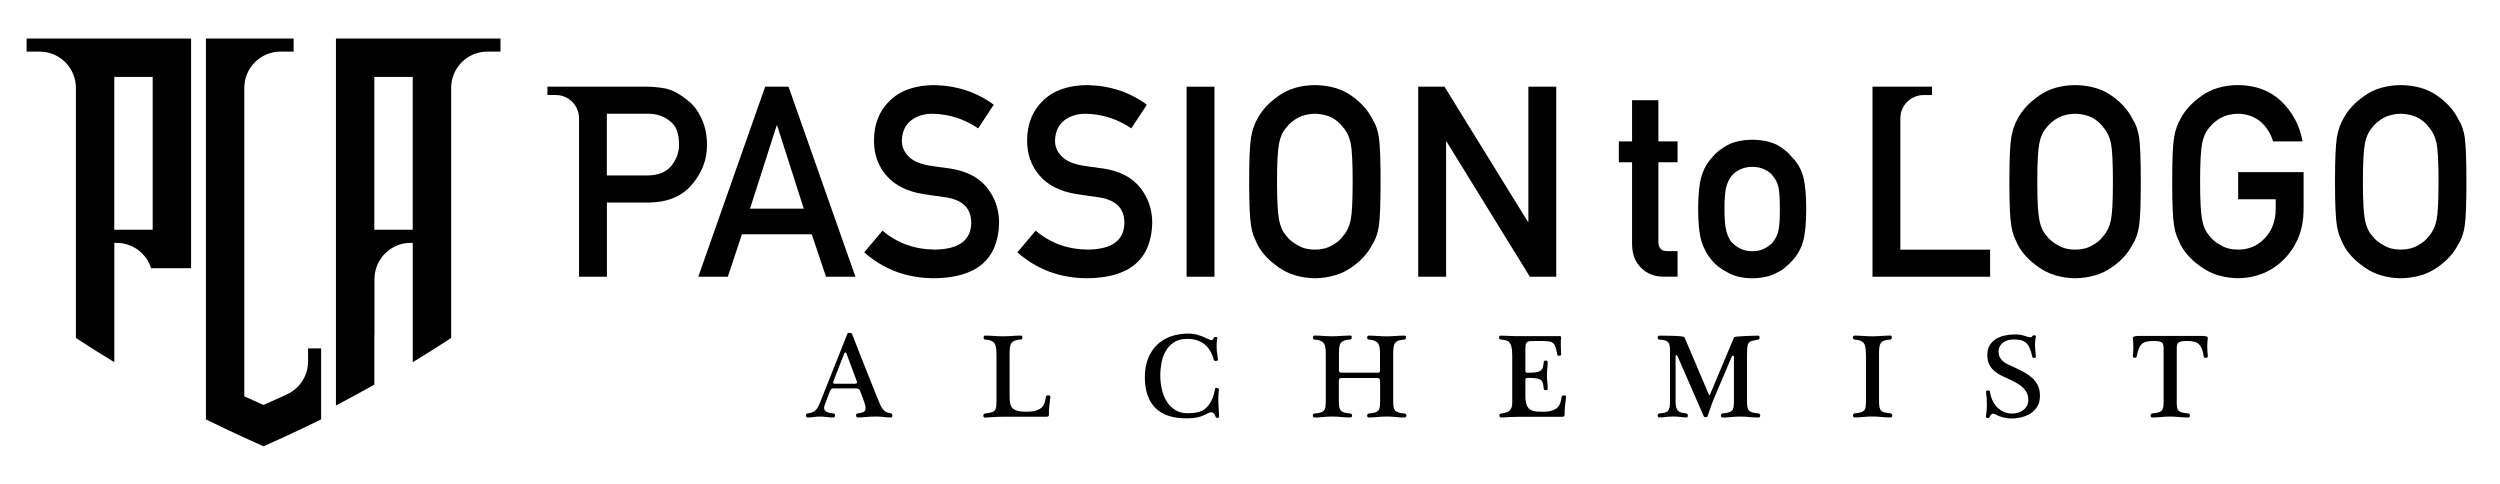
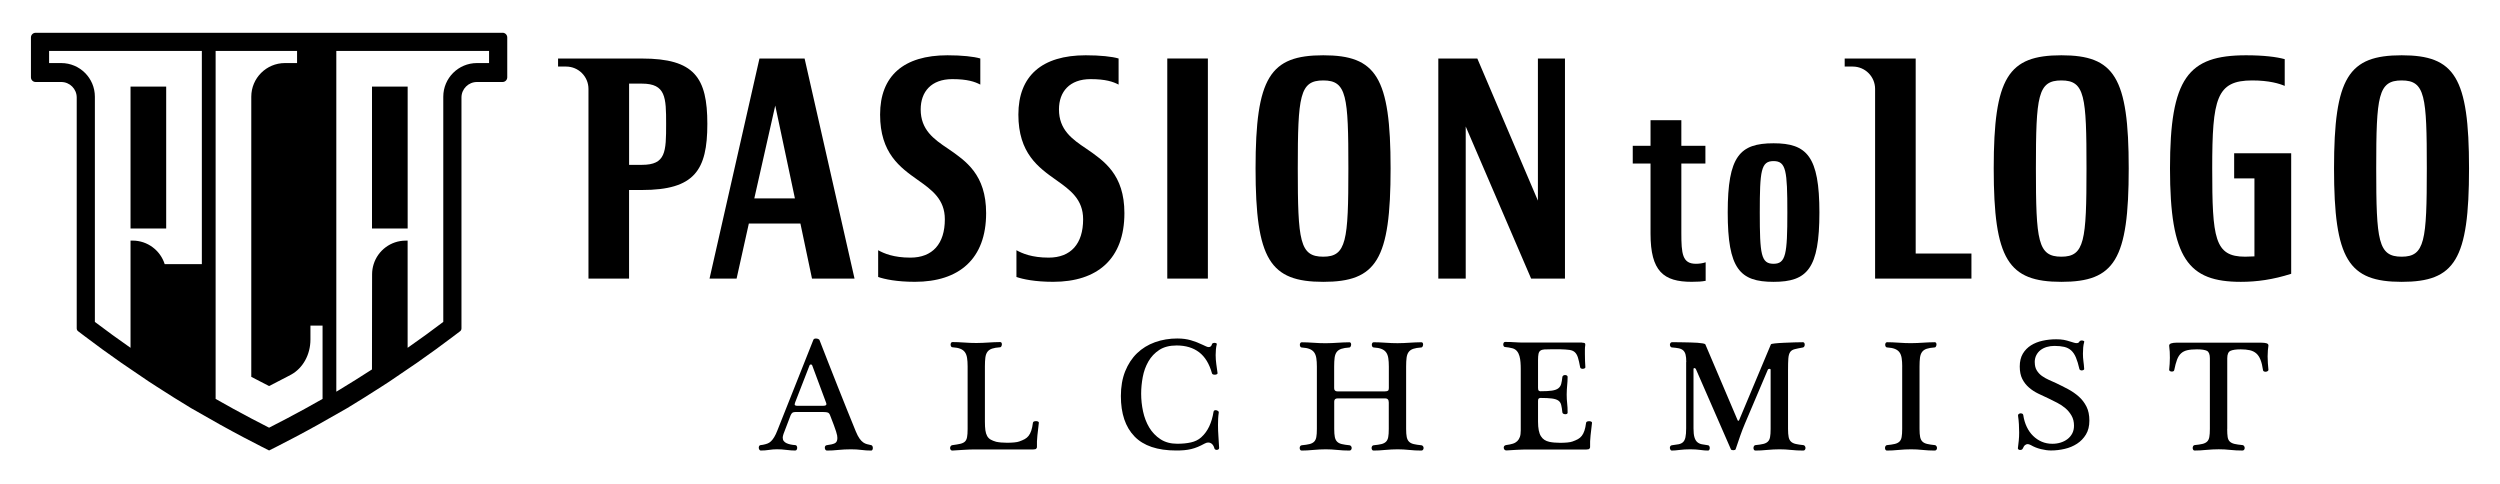
- <svg xmlns="http://www.w3.org/2000/svg" id="_レイヤー_1" data-name="レイヤー_1" version="1.1" viewBox="0 0 800 154.65">
+ <svg xmlns="http://www.w3.org/2000/svg" id="_レイヤー_1" version="1.1" viewBox="0 0 800 154.65">
  <g>
-     <path d="M8.51,16.52h4.18c6.41,0,11.6,5.19,11.6,11.6h0v80.03c3.92,2.58,8.03,5.17,12.29,7.75v-38.19h.71c5.19,0,9.58,3.41,11.06,8.11h12.8V12.34H8.51v4.18ZM36.57,24.62h12.29v48.9h-12.29V24.62Z" />
-     <path d="M107.5,12.34h0v117.4h0c.27-.14.54-.28.81-.42,3.92-2.06,7.75-4.14,11.48-6.24v-16.42l.04.49v-17.84h0c0-1.22.19-2.39.54-3.49,1.48-4.7,5.87-8.11,11.06-8.11h.65v38.19c4.26-2.58,8.37-5.17,12.29-7.75V28.11h0c0-6.41,5.19-11.6,11.6-11.6h4.18v-4.18h-52.64ZM132.07,73.52h-12.29V24.62h12.29v48.9Z" />
-     <path d="M98.57,115.67c0,4.62-2.7,8.6-6.6,10.46-.5.23-1.01.47-1.51.7-2.06.94-4.12,1.87-6.14,2.76-2.03-.89-4.08-1.82-6.14-2.76V28.11h0c0-6.41,5.19-11.6,11.6-11.6h4.18v-4.18h-28.06v121.87c4.15,2.06,8.25,4,12.29,5.85,2.06.94,4.12,1.87,6.14,2.76,2.03-.89,4.08-1.82,6.14-2.76,4.04-1.85,8.14-3.79,12.29-5.85v-22.71h-4.18v4.18Z" />
+     <rect x="41.77" y="27.71" width="11.41" height="45.41" />
+     <rect x="119.04" y="27.71" width="11.41" height="45.41" />
+     <path d="M160.82,10.49H11.4c-.83,0-1.5.66-1.5,1.49v12.76c0,.83.67,1.5,1.5,1.5h8.19c2.74,0,4.96,2.22,4.96,4.96v73.87c0,.37.16.71.43.91l2.19,1.66c3.64,2.76,7.54,5.6,11.59,8.42l8.82,6,2.75,1.78c3.56,2.3,7.19,4.58,10.81,6.76l9.26,5.26c2.49,1.38,5.02,2.76,7.59,4.11,2.23,1.18,4.07,2.13,5.79,3l2.33,1.18h0s2.33-1.17,2.33-1.17c1.72-.87,3.56-1.82,5.79-3,2.57-1.35,5.1-2.73,7.59-4.11l9.26-5.26c3.61-2.19,7.25-4.46,10.81-6.76l2.75-1.78,8.82-6c4.05-2.83,7.95-5.66,11.59-8.42l2.19-1.66c.27-.2.43-.54.43-.91V31.2c0-2.74,2.22-4.96,4.96-4.96h8.19c.83,0,1.5-.67,1.5-1.5v-12.76c0-.83-.67-1.5-1.5-1.5ZM41.77,111.3c-3.96-2.76-7.77-5.53-11.41-8.29V30.95h0c0-5.95-4.82-10.77-10.77-10.77h-3.88v-3.88h48.88v68.22h-11.89c-1.38-4.36-5.45-7.53-10.27-7.53h-.66v34.3ZM103.22,114.33v13.32c-3.85,2.2-7.66,4.28-11.41,6.26-1.92,1.01-3.82,2-5.7,2.95-1.88-.95-3.79-1.94-5.7-2.95-3.75-1.98-7.56-4.06-11.41-6.26V16.3h26.06v3.88h-3.88c-5.95,0-10.77,4.82-10.77,10.77h0v89.64c1.92,1.01,3.82,2,5.7,2.95,1.88-.95,3.79-1.94,5.7-2.95.46-.24.93-.5,1.4-.74,3.62-2,6.13-6.25,6.13-11.19v-4.47h3.88v10.15ZM156.5,20.18h-3.88c-5.95,0-10.77,4.82-10.77,10.77h0v72.06c-3.64,2.76-7.45,5.53-11.41,8.29v-34.3h-.6c-4.82,0-8.9,3.16-10.27,7.53-.32,1.02-.5,2.11-.5,3.24h0s-.01,4.56-.01,4.56h0l-.03,25.89c-3.47,2.25-7.03,4.47-10.66,6.67-.25.15-.5.3-.75.45h0s0-33.01,0-33.01V16.3h48.88v3.88Z" />
  </g>
  <g>
    <g>
-       <path d="M266.82,124.29c-.36,0-.62.06-.77.17-.15.12-.29.32-.42.6l-1.73,4.54c-.13.39-.19.68-.19.89,0,.33.08.61.25.83.17.22.39.39.67.52.28.13.6.23.96.31s.73.13,1.12.15c.18,0,.31.07.39.21s.12.29.12.44-.04.3-.12.44c-.08.14-.21.21-.39.21-.62,0-1.32-.05-2.12-.15-.8-.1-1.55-.15-2.27-.15-.67,0-1.31.05-1.92.15s-1.28.15-2,.15c-.13,0-.24-.06-.33-.19-.09-.13-.14-.27-.15-.42-.01-.15.01-.3.08-.44.06-.14.19-.22.37-.25l.58-.08c.39-.08.74-.17,1.06-.29.32-.12.62-.3.89-.56.27-.26.53-.6.79-1.02.26-.42.51-.97.77-1.64l8.7-21.9c.08-.2.28-.31.62-.31.36,0,.64.1.85.31.64,1.64,1.33,3.4,2.06,5.27.73,1.88,1.48,3.78,2.25,5.72s1.54,3.86,2.31,5.77c.77,1.91,1.5,3.71,2.19,5.41.31.75.61,1.32.91,1.73.29.41.59.72.88.93s.6.35.9.42c.31.08.64.15,1,.23.15.03.26.11.33.25.06.14.1.29.1.44s-.03.3-.1.42-.16.19-.29.19c-.82,0-1.61-.05-2.37-.15-.76-.1-1.61-.15-2.56-.15-1.08,0-2.09.05-3.04.15-.95.1-1.86.15-2.73.15-.18,0-.31-.07-.4-.21-.09-.14-.13-.3-.13-.48,0-.15.04-.29.11-.4.08-.12.21-.19.39-.21.87-.1,1.51-.26,1.92-.46.41-.2.62-.63.62-1.27,0-.18-.02-.39-.06-.62s-.12-.54-.25-.94c-.13-.4-.31-.91-.54-1.54-.23-.63-.54-1.43-.92-2.41-.13-.33-.3-.54-.52-.63-.22-.09-.57-.13-1.06-.13h-6.77ZM273.44,122.79c.36,0,.6-.06.73-.17.13-.12.13-.33,0-.63l-3.35-9.01c-.05-.13-.15-.19-.31-.19s-.26.06-.31.19l-3.5,9.01c-.13.33-.14.55-.04.65.1.1.29.15.58.15h6.2Z" />
-       <path d="M318.86,113.28c0-.79-.04-1.48-.13-2.04-.09-.56-.26-1.03-.52-1.39-.26-.36-.62-.63-1.1-.83-.48-.19-1.11-.32-1.9-.37-.15,0-.27-.07-.35-.21-.08-.14-.12-.29-.12-.44s.04-.3.12-.42c.08-.13.19-.19.35-.19.82,0,1.76.04,2.81.11s2.04.12,2.96.12c.54,0,1.05-.01,1.52-.04.48-.03.94-.05,1.39-.08.45-.03.9-.05,1.37-.08.46-.03.96-.04,1.5-.04.15,0,.26.06.33.19.06.13.09.27.08.42-.01.15-.06.3-.13.44-.08.14-.18.21-.31.21-.8.05-1.44.16-1.92.33s-.86.42-1.12.77c-.26.35-.42.8-.5,1.37s-.12,1.28-.12,2.15v13.4c0,.82.04,1.51.12,2.06s.22,1.01.42,1.39c.21.37.49.66.85.87.36.21.81.39,1.35.54.36.08.76.14,1.21.17s.92.06,1.41.06c.62,0,1.19-.03,1.73-.08.54-.05.95-.13,1.23-.23.51-.18.96-.37,1.33-.58.37-.2.69-.47.94-.81.26-.33.47-.75.64-1.25.17-.5.3-1.14.4-1.91.03-.15.12-.26.27-.31.15-.05.32-.08.5-.08s.34.04.48.12c.14.08.2.18.17.31-.13,1.08-.24,2.08-.35,3.02-.1.94-.14,1.89-.12,2.87,0,.08-.05.19-.15.33-.1.14-.35.21-.73.21h-13.97c-1,0-1.96.03-2.89.1-.92.06-1.83.12-2.73.17-.18,0-.31-.06-.4-.19-.09-.13-.13-.27-.13-.42s.04-.3.13-.44c.09-.14.22-.22.4-.25.8-.1,1.44-.21,1.92-.33.49-.12.86-.3,1.12-.54s.43-.6.52-1.08c.09-.48.13-1.13.13-1.98v-15.13Z" />
-       <path d="M380.1,106.74c1.15,0,2.22.14,3.19.42.98.28,1.94.65,2.89,1.12.28.13.54.25.79.37.24.11.46.17.64.17.41,0,.68-.24.81-.73.03-.1.11-.18.25-.23.14-.05.28-.07.42-.06.14.01.26.05.37.1.1.05.14.13.12.23-.1.41-.17.83-.21,1.27-.04.44-.06.88-.06,1.35,0,.72.05,1.44.15,2.15.1.72.21,1.46.31,2.23,0,.1-.06.19-.17.25-.12.06-.26.1-.42.12-.17.01-.33,0-.48-.06-.15-.05-.24-.14-.27-.27-.64-2.31-1.68-4.01-3.12-5.1-1.44-1.09-3.25-1.63-5.43-1.63-1.69,0-3.09.36-4.19,1.08-1.1.72-1.98,1.65-2.64,2.79s-1.11,2.4-1.37,3.77c-.26,1.37-.39,2.71-.39,4.02,0,1.44.15,2.88.46,4.31.31,1.44.81,2.73,1.5,3.89s1.6,2.1,2.71,2.83c1.12.73,2.47,1.1,4.06,1.1,1.23,0,2.34-.11,3.31-.33.98-.22,1.8-.62,2.46-1.21.82-.74,1.48-1.63,1.96-2.67.49-1.04.83-2.21,1.04-3.52.03-.18.11-.29.25-.35.14-.05.29-.06.44-.02.15.04.29.11.42.21.13.1.18.21.15.31-.08.51-.13,1.02-.15,1.52-.03.5-.04,1.01-.04,1.52,0,.87.03,1.77.1,2.68.06.91.12,1.87.17,2.87,0,.15-.05.27-.15.35-.1.08-.22.12-.37.14-.14.01-.28-.01-.4-.08-.13-.06-.21-.16-.23-.29-.05-.23-.14-.46-.27-.67s-.29-.4-.5-.54c-.21-.14-.45-.21-.73-.21-.26,0-.55.09-.89.27-.56.31-1.11.57-1.64.79-.53.22-1.06.39-1.6.52-.54.13-1.1.22-1.69.27-.59.05-1.23.08-1.92.08-4.54,0-7.91-1.14-10.1-3.41-2.19-2.27-3.29-5.52-3.29-9.76,0-2.26.35-4.25,1.04-5.99s1.65-3.19,2.87-4.37,2.67-2.07,4.35-2.67c1.68-.6,3.51-.91,5.48-.91Z" />
-       <path d="M440.73,119.29c.31,0,.53-.05.67-.15.14-.1.21-.31.21-.62v-5.23c0-.79-.04-1.48-.13-2.04-.09-.56-.26-1.03-.52-1.39-.26-.36-.62-.63-1.1-.83-.48-.19-1.11-.32-1.9-.37-.15,0-.27-.07-.35-.21-.08-.14-.12-.29-.12-.44s.04-.3.12-.42c.08-.13.19-.19.35-.19.82,0,1.76.04,2.81.11s2.04.12,2.96.12c.54,0,1.05-.01,1.52-.04.48-.03.94-.05,1.39-.08.45-.03.9-.05,1.37-.08.46-.03.96-.04,1.5-.04.15,0,.26.06.33.19.06.13.09.27.08.42-.01.15-.06.3-.13.44-.08.14-.18.21-.31.21-.8.05-1.44.16-1.92.33s-.86.42-1.12.77c-.26.35-.42.8-.5,1.37s-.12,1.28-.12,2.15v15.09c0,.85.05,1.51.15,1.98.1.48.29.85.56,1.12.27.27.65.46,1.14.58.49.12,1.12.21,1.89.29.15.03.28.1.37.23.09.13.13.27.13.42s-.04.3-.13.42c-.09.13-.22.19-.4.19-1.03,0-2.01-.05-2.94-.15s-1.87-.15-2.79-.15c-.98,0-1.98.05-3.02.15-1.04.1-1.98.15-2.83.15-.15,0-.27-.06-.35-.19-.08-.13-.12-.27-.12-.42s.04-.29.12-.42c.08-.13.19-.2.35-.23.8-.08,1.43-.17,1.9-.29.48-.11.85-.31,1.12-.58.27-.27.45-.64.54-1.12.09-.48.13-1.14.13-1.98v-6.39c0-.67-.28-1-.85-1h-11.51c-.56,0-.85.26-.85.77v6.62c0,.85.05,1.51.15,1.98.1.48.29.85.56,1.12.27.27.65.46,1.14.58.49.12,1.12.21,1.89.29.15.03.28.1.37.23.09.13.14.27.14.42s-.05.3-.14.42c-.09.13-.22.19-.4.19-1.03,0-2.01-.05-2.94-.15s-1.87-.15-2.79-.15c-.98,0-1.98.05-3.02.15s-1.98.15-2.83.15c-.15,0-.27-.06-.35-.19-.08-.13-.12-.27-.12-.42s.04-.29.12-.42c.08-.13.19-.2.35-.23.8-.08,1.43-.17,1.9-.29.48-.11.85-.31,1.12-.58.27-.27.45-.64.54-1.12.09-.48.13-1.14.13-1.98v-15.09c0-.79-.04-1.48-.13-2.04-.09-.56-.26-1.03-.52-1.39-.26-.36-.62-.63-1.1-.83-.48-.19-1.11-.32-1.9-.37-.15,0-.27-.07-.35-.21-.08-.14-.12-.29-.12-.44s.04-.3.12-.42c.08-.13.19-.19.35-.19.82,0,1.76.04,2.81.11,1.05.08,2.04.12,2.96.12.54,0,1.05-.01,1.52-.04.48-.03.94-.05,1.39-.08.45-.03.9-.05,1.37-.08.46-.03.96-.04,1.5-.04.15,0,.26.06.33.19s.09.27.08.42c-.01.15-.06.3-.13.44-.08.14-.18.21-.31.21-.8.05-1.44.16-1.92.33s-.86.42-1.12.77c-.26.35-.42.8-.5,1.37s-.12,1.28-.12,2.15v5.23c0,.51.28.77.85.77h11.47Z" />
-       <path d="M498.73,107.51c.21,0,.4.03.6.08.19.05.26.26.21.62-.05.28-.08.6-.08.96v1.08c0,1.15.04,2.23.12,3.23,0,.1-.06.19-.17.25-.11.06-.25.1-.4.11-.15.01-.3,0-.44-.06-.14-.05-.22-.15-.25-.31-.18-1-.36-1.78-.54-2.35s-.43-.99-.75-1.29c-.32-.29-.76-.48-1.31-.56-.55-.08-1.28-.13-2.17-.15h-2.31c-.67,0-1.2.01-1.6.04s-.71.12-.94.29-.38.43-.46.79-.12.86-.12,1.5v6.74c0,.36.06.58.19.67.13.09.26.14.38.14,1.18,0,2.11-.05,2.79-.15.68-.1,1.19-.29,1.54-.56.35-.27.58-.62.69-1.06s.21-1,.29-1.69c.03-.15.1-.27.23-.35.13-.08.27-.11.42-.11s.29.04.42.11.19.19.19.35c0,.41-.01.78-.04,1.1-.03.32-.05.64-.08.96-.03.32-.05.65-.08,1-.03.35-.04.75-.04,1.21,0,.77.04,1.47.12,2.1s.12,1.39.12,2.29c0,.13-.06.23-.19.29-.13.06-.27.09-.42.08-.15-.01-.29-.05-.42-.11-.13-.06-.21-.17-.23-.33-.08-.74-.17-1.35-.29-1.81s-.35-.81-.69-1.06c-.35-.24-.86-.41-1.54-.5-.68-.09-1.61-.14-2.79-.14-.13,0-.26.05-.38.14-.13.09-.19.28-.19.56v5.04c0,.82.06,1.52.17,2.1s.29,1.05.52,1.42c.23.37.51.67.85.89.33.22.73.38,1.19.48.36.08.76.14,1.21.17s.92.06,1.41.06c.62,0,1.19-.03,1.73-.08.54-.05.95-.13,1.23-.23.51-.18.96-.37,1.33-.58.37-.2.69-.47.94-.81.26-.33.47-.75.63-1.25s.3-1.14.4-1.91c.03-.15.12-.26.27-.31.15-.05.32-.08.5-.08s.34.04.48.12c.14.08.2.18.17.31-.13,1.08-.24,2.08-.35,3.02-.1.94-.14,1.89-.12,2.87,0,.08-.05.19-.15.33-.1.14-.35.21-.73.21h-13.97c-.98,0-1.93.03-2.87.08-.94.05-1.78.1-2.52.15-.21,0-.36-.06-.46-.17-.1-.11-.17-.26-.19-.42s.01-.32.12-.46c.1-.14.27-.22.5-.25.62-.08,1.14-.19,1.58-.33.44-.14.8-.35,1.08-.61.28-.27.49-.61.64-1.02.14-.41.21-.94.21-1.58v-14.82c0-.56-.02-1.12-.06-1.65-.04-.54-.12-1.04-.25-1.5-.13-.46-.33-.86-.6-1.19s-.64-.56-1.1-.69c-.28-.08-.58-.14-.89-.19-.31-.05-.6-.09-.88-.11-.15,0-.27-.06-.35-.19-.08-.13-.12-.27-.12-.42s.04-.29.12-.42.19-.19.35-.19c.87,0,1.65.03,2.35.08.69.05,1.5.08,2.43.08h13.82Z" />
-       <path d="M534.41,112.21c0-.77-.06-1.37-.17-1.81-.11-.44-.31-.78-.58-1.02-.27-.24-.62-.41-1.06-.5-.44-.09-.99-.16-1.65-.21-.15,0-.28-.07-.37-.21-.09-.14-.13-.29-.13-.44s.04-.3.13-.42c.09-.13.21-.19.37-.19h1.04c.49,0,1.03,0,1.62.02s1.2.03,1.83.04c.63.01,1.2.04,1.71.08.51.04.94.09,1.29.15s.54.15.6.25l7.81,18.36c.05.08.1.12.15.12.08,0,.14-.04.19-.12l7.7-18.36c.03-.1.35-.19.98-.25.63-.06,1.36-.11,2.19-.15.84-.04,1.68-.07,2.54-.1.86-.03,1.55-.04,2.06-.04.15,0,.27.06.33.19.06.13.09.27.09.42s-.04.29-.11.42c-.08.13-.18.2-.31.23-.87.15-1.55.29-2.04.42s-.85.37-1.08.71c-.23.35-.37.85-.42,1.52-.05.67-.08,1.62-.08,2.85v14.2c0,.85.05,1.51.15,1.98s.29.84.56,1.1c.27.26.65.44,1.13.56.49.11,1.12.21,1.89.29.15.03.28.11.37.25.09.14.14.29.14.44s-.05.3-.14.42c-.09.13-.22.19-.4.19-1.03,0-2.01-.05-2.95-.15-.94-.1-1.86-.15-2.79-.15-.98,0-1.98.05-3.02.15-1.04.1-1.98.15-2.83.15-.15,0-.27-.06-.34-.19-.08-.13-.11-.27-.11-.42s.04-.3.11-.44c.08-.14.19-.22.34-.25.8-.08,1.43-.17,1.91-.29.47-.12.85-.3,1.12-.56.27-.25.45-.62.54-1.1s.14-1.14.14-1.98v-14.28c0-.18-.1-.26-.31-.25-.2.01-.33.1-.38.25l-5.54,13.05c-.39.9-.76,1.88-1.14,2.94-.37,1.06-.74,2.14-1.1,3.21-.03.08-.1.13-.21.17-.11.04-.24.06-.37.06s-.25-.02-.36-.06c-.12-.04-.19-.1-.21-.17l-8.47-19.4c-.05-.13-.16-.21-.33-.23s-.25.06-.25.27v14.32c0,.93.08,1.64.23,2.16.15.51.38.9.67,1.15.3.26.66.43,1.1.52s.95.17,1.54.25c.13.03.22.1.29.23.06.13.1.27.1.42s-.03.3-.1.42c-.06.13-.17.19-.33.19-.56,0-1.19-.05-1.87-.15s-1.48-.15-2.41-.15c-.98,0-1.84.05-2.6.15s-1.39.15-1.91.15c-.13,0-.23-.06-.31-.19-.08-.13-.12-.27-.13-.42s.02-.29.1-.42c.08-.13.19-.2.35-.23.67-.08,1.23-.16,1.67-.25s.81-.26,1.08-.52c.27-.26.46-.64.58-1.15.12-.51.17-1.23.17-2.16v-16.05Z" />
-       <path d="M597.08,113.28c0-.79-.05-1.48-.13-2.04-.09-.56-.26-1.03-.52-1.39-.26-.36-.62-.63-1.1-.83-.48-.19-1.11-.32-1.91-.37-.15,0-.27-.07-.35-.21-.08-.14-.12-.29-.12-.44s.04-.3.12-.42c.08-.13.19-.19.35-.19.82,0,1.76.04,2.81.11s2.04.12,2.97.12c.54,0,1.05-.01,1.52-.04.47-.03.94-.05,1.39-.08.45-.03.9-.05,1.37-.08.46-.03.96-.04,1.5-.04.15,0,.26.06.33.19.06.13.09.27.08.42-.01.15-.06.3-.13.44-.08.14-.18.21-.31.21-.8.05-1.44.16-1.93.33s-.86.42-1.12.77c-.26.35-.42.8-.5,1.37s-.11,1.28-.11,2.15v15.09c0,.85.05,1.51.15,1.98s.29.84.56,1.1c.27.26.65.44,1.14.56.49.11,1.12.21,1.89.29.15.03.27.11.37.25.09.14.13.29.13.44s-.04.3-.13.42c-.09.13-.23.19-.41.19-1.03,0-2.01-.05-2.94-.15-.94-.1-1.87-.15-2.79-.15-.98,0-1.98.05-3.02.15-1.04.1-1.98.15-2.83.15-.15,0-.27-.06-.35-.19-.08-.13-.11-.27-.11-.42s.04-.3.11-.44c.08-.14.19-.22.35-.25.8-.08,1.43-.17,1.91-.29.48-.12.85-.3,1.12-.56.27-.25.45-.62.54-1.1.09-.48.13-1.14.13-1.98v-15.09Z" />
-       <path d="M639.57,112.59c0,.77.16,1.42.48,1.94s.73.97,1.23,1.33c.5.36,1.05.67,1.66.94.6.27,1.19.53,1.75.79.97.46,1.94.95,2.91,1.46.96.51,1.83,1.11,2.6,1.79.77.68,1.39,1.49,1.87,2.43s.71,2.07.71,3.41-.28,2.46-.83,3.37-1.27,1.65-2.15,2.23c-.89.58-1.88.99-2.98,1.25-1.1.26-2.21.39-3.31.39-.72,0-1.53-.11-2.43-.33-.9-.22-1.72-.54-2.46-.98-.13-.05-.25-.1-.37-.15-.11-.05-.26-.08-.44-.08s-.37.08-.58.23c-.21.15-.38.42-.54.81-.08.15-.18.26-.31.31-.13.05-.26.07-.41.06-.14-.01-.26-.06-.35-.13s-.13-.17-.13-.27c.08-.56.15-1.17.21-1.83s.1-1.31.1-1.98-.02-1.33-.06-2c-.04-.67-.11-1.36-.21-2.08-.03-.15.03-.28.15-.38.13-.1.27-.16.42-.17.15-.01.3.01.44.08.14.06.23.17.25.33.15,1.05.44,2.01.85,2.87.41.86.93,1.59,1.54,2.19.62.6,1.32,1.07,2.1,1.41.78.33,1.64.5,2.56.5.69,0,1.35-.1,1.98-.29.63-.19,1.19-.48,1.67-.85.49-.37.87-.83,1.15-1.37.28-.54.42-1.17.42-1.89,0-.92-.2-1.73-.6-2.43-.4-.69-.89-1.29-1.48-1.79-.59-.5-1.25-.94-1.96-1.31-.72-.37-1.4-.71-2.04-1.02-.85-.39-1.69-.78-2.54-1.19-.85-.41-1.6-.9-2.27-1.48s-1.21-1.27-1.62-2.08-.61-1.81-.61-3.02.25-2.26.75-3.1c.5-.83,1.16-1.51,1.98-2.02.82-.51,1.76-.89,2.81-1.12,1.05-.23,2.14-.35,3.27-.35.72,0,1.33.04,1.83.13.5.09,1.06.24,1.67.44.33.1.61.19.83.25.22.06.43.1.63.1.31,0,.53-.13.65-.39.05-.1.15-.17.29-.21.14-.04.28-.05.41-.04.13.01.24.04.35.1s.14.13.11.23c-.13.46-.21.92-.25,1.39-.04.46-.06.95-.06,1.46,0,.67.04,1.27.11,1.81.08.54.14,1.18.19,1.92,0,.08-.05.15-.15.21-.1.06-.23.1-.37.12-.14.01-.28,0-.41-.06s-.21-.14-.23-.27c-.26-1.13-.54-2.06-.85-2.79s-.69-1.3-1.15-1.71c-.46-.41-1.02-.69-1.67-.85s-1.44-.23-2.37-.23c-.64,0-1.25.08-1.83.25-.58.17-1.08.42-1.52.75-.44.34-.78.75-1.04,1.25-.26.5-.39,1.07-.39,1.71Z" />
-       <path d="M696.54,128.37c0,.85.04,1.51.12,1.98.08.48.25.84.52,1.1.27.26.65.44,1.14.56.49.11,1.14.21,1.96.29.15.03.27.11.37.25.09.14.13.29.13.44s-.04.3-.13.42c-.09.13-.23.19-.41.19-1.03,0-2.01-.05-2.94-.15-.94-.1-1.87-.15-2.79-.15-.98,0-1.98.05-3.02.15-1.04.1-1.98.15-2.83.15-.15,0-.27-.06-.35-.19-.08-.13-.11-.27-.11-.42s.04-.3.11-.44c.08-.14.19-.22.35-.25.79-.08,1.43-.17,1.9-.29.48-.12.85-.3,1.12-.56.27-.25.45-.62.54-1.1.09-.48.13-1.14.13-1.98v-17.09c0-.95-.24-1.55-.71-1.79-.48-.24-1.28-.37-2.41-.37-.95,0-1.73.07-2.35.21-.62.14-1.12.4-1.52.77-.4.37-.72.88-.96,1.52s-.47,1.48-.67,2.5c-.03.15-.11.26-.25.31-.14.05-.28.07-.42.06-.14-.01-.27-.06-.39-.13-.12-.08-.17-.17-.17-.27.1-.95.16-1.92.17-2.91.01-.99-.04-1.97-.17-2.95,0-.28.18-.47.54-.58.36-.1.76-.15,1.19-.15h20.59c.49,0,.89.05,1.21.14s.48.28.48.56c-.05.31-.1.69-.13,1.13-.04.45-.06.94-.06,1.48s.02,1.09.06,1.65c.04.56.08,1.1.13,1.62,0,.1-.06.2-.19.29-.13.09-.27.14-.42.15-.15.01-.3,0-.44-.06-.14-.05-.23-.15-.25-.31-.15-1.03-.36-1.87-.61-2.52-.26-.65-.6-1.17-1.02-1.54-.42-.37-.94-.63-1.56-.77-.62-.14-1.35-.21-2.19-.21-1.15,0-1.99.12-2.5.37-.51.24-.77.84-.77,1.79v17.09Z" />
+       <path d="M254.59,131.84c-.48,0-.81.08-1.02.23-.2.15-.39.42-.56.79l-2.29,6.01c-.17.51-.25.9-.25,1.17,0,.44.11.81.33,1.09.22.29.52.52.89.69.37.17.8.31,1.27.41s.97.17,1.48.2c.24,0,.41.09.51.28s.15.38.15.59-.05.4-.15.59c-.1.18-.27.28-.51.28-.81,0-1.75-.07-2.8-.2-1.05-.14-2.05-.2-3-.2-.88,0-1.73.07-2.55.2s-1.7.2-2.65.2c-.17,0-.31-.09-.43-.26-.12-.17-.19-.36-.2-.56-.02-.2.02-.4.1-.59.08-.18.25-.3.48-.33l.76-.1c.51-.1.98-.23,1.4-.38.42-.15.81-.4,1.17-.74.36-.34.7-.79,1.04-1.35.34-.56.68-1.28,1.02-2.16l11.5-28.96c.1-.27.37-.41.81-.41.47,0,.85.14,1.12.41.85,2.17,1.76,4.5,2.72,6.97.97,2.48,1.96,5,2.98,7.56s2.04,5.11,3.05,7.64c1.02,2.53,1.98,4.91,2.9,7.15.41.99.81,1.75,1.2,2.29.39.55.78.95,1.17,1.22s.79.46,1.2.56c.41.1.85.2,1.32.31.2.03.35.14.43.33.08.19.13.38.13.59s-.04.39-.13.56-.21.26-.38.26c-1.09,0-2.13-.07-3.13-.2-1-.14-2.13-.2-3.39-.2-1.42,0-2.77.07-4.02.2-1.26.14-2.46.2-3.61.2-.24,0-.42-.09-.53-.28-.12-.19-.18-.4-.18-.64,0-.2.05-.38.15-.53.1-.15.27-.25.51-.28,1.15-.14,2-.34,2.55-.61.54-.27.81-.83.81-1.68,0-.24-.02-.51-.08-.82s-.16-.72-.33-1.25c-.17-.53-.41-1.2-.71-2.04-.3-.83-.71-1.89-1.22-3.18-.17-.44-.4-.72-.69-.84-.29-.12-.76-.18-1.4-.18h-8.96ZM263.35,129.86c.48,0,.8-.08.97-.23.17-.15.17-.43,0-.84l-4.43-11.91c-.07-.17-.2-.25-.41-.25s-.34.09-.41.25l-4.63,11.91c-.17.44-.19.73-.05.87.14.14.39.2.76.2h8.19Z" />
+       <path d="M309.64,117.23c0-1.05-.06-1.95-.18-2.7-.12-.75-.35-1.36-.69-1.83-.34-.47-.82-.84-1.45-1.09-.63-.26-1.47-.42-2.52-.48-.2,0-.36-.09-.46-.28-.1-.18-.15-.38-.15-.58s.05-.39.15-.56c.1-.17.25-.25.46-.25,1.09,0,2.32.05,3.72.15,1.39.1,2.7.15,3.92.15.71,0,1.38-.02,2.01-.05.63-.03,1.24-.07,1.83-.1.59-.03,1.2-.07,1.81-.1.61-.03,1.27-.05,1.98-.05.2,0,.35.09.43.25.08.17.12.36.1.56-.02.2-.08.4-.18.58-.1.19-.24.28-.41.28-1.05.07-1.9.21-2.55.43s-1.14.56-1.48,1.02c-.34.46-.56,1.06-.66,1.81s-.15,1.7-.15,2.85v17.72c0,1.09.05,1.99.15,2.72s.29,1.34.56,1.83c.27.49.64.87,1.12,1.15.47.27,1.07.51,1.78.71.47.1,1.01.18,1.6.23s1.21.08,1.86.08c.81,0,1.58-.03,2.29-.1.71-.07,1.26-.17,1.63-.31.68-.24,1.26-.49,1.76-.76.49-.27.91-.63,1.25-1.07.34-.44.62-.99.84-1.65.22-.66.4-1.5.53-2.52.03-.2.15-.34.36-.41.2-.07.42-.1.66-.1s.45.05.64.15c.19.1.26.24.23.41-.17,1.43-.32,2.76-.46,4-.14,1.24-.19,2.5-.15,3.79,0,.1-.07.25-.2.43-.14.19-.46.28-.97.28h-18.48c-1.32,0-2.6.04-3.82.13-1.22.08-2.43.16-3.61.23-.24,0-.42-.09-.53-.25-.12-.17-.18-.36-.18-.56s.06-.4.18-.59c.12-.19.3-.3.53-.33,1.05-.14,1.9-.28,2.55-.43.64-.15,1.14-.39,1.48-.71s.57-.8.69-1.42c.12-.63.18-1.5.18-2.62v-20.01Z" />
+       <path d="M376.86,108.32c1.53,0,2.94.19,4.22.56,1.29.37,2.56.87,3.82,1.48.37.17.72.33,1.04.48.32.15.6.23.84.23.54,0,.9-.32,1.07-.97.03-.14.14-.23.33-.3.19-.07.37-.09.56-.08.19.02.35.06.48.13.14.07.19.17.15.31-.14.54-.23,1.1-.28,1.68-.05.58-.08,1.17-.08,1.78,0,.95.07,1.9.2,2.85.14.95.27,1.93.41,2.95,0,.14-.08.25-.23.33-.15.09-.34.14-.56.15-.22.02-.43,0-.64-.08-.2-.07-.32-.18-.36-.36-.85-3.05-2.22-5.3-4.12-6.75-1.9-1.44-4.29-2.16-7.18-2.16-2.24,0-4.09.47-5.55,1.42-1.46.95-2.62,2.18-3.49,3.69s-1.47,3.17-1.81,4.99c-.34,1.82-.51,3.59-.51,5.32,0,1.9.2,3.8.61,5.7.41,1.9,1.07,3.62,1.98,5.14s2.11,2.77,3.59,3.74c1.48.97,3.27,1.45,5.37,1.45,1.63,0,3.09-.14,4.38-.43,1.29-.29,2.38-.82,3.26-1.6,1.09-.98,1.95-2.16,2.6-3.54.64-1.38,1.1-2.93,1.37-4.66.03-.24.14-.39.33-.46.19-.07.38-.08.59-.03.2.05.39.14.56.28.17.14.24.27.2.41-.1.68-.17,1.35-.2,2.01-.03.66-.05,1.33-.05,2.01,0,1.15.04,2.34.13,3.54.08,1.2.16,2.47.23,3.79,0,.2-.07.36-.2.46-.14.1-.3.16-.48.18-.19.02-.37-.02-.53-.1-.17-.09-.27-.21-.3-.38-.07-.31-.19-.6-.36-.89s-.39-.53-.66-.71c-.27-.18-.59-.28-.97-.28-.34,0-.73.12-1.17.36-.75.41-1.47.76-2.16,1.05-.7.29-1.4.52-2.11.69-.71.17-1.46.29-2.24.36-.78.07-1.63.1-2.55.1-6.01,0-10.46-1.5-13.36-4.51-2.9-3-4.35-7.3-4.35-12.9,0-2.99.46-5.63,1.37-7.92.92-2.29,2.18-4.22,3.79-5.78s3.53-2.74,5.75-3.54c2.22-.8,4.64-1.2,7.25-1.2Z" />
+       <path d="M443.26,125.23c.41,0,.7-.07.89-.2.19-.14.28-.41.28-.82v-6.92c0-1.05-.06-1.95-.18-2.7-.12-.75-.35-1.36-.69-1.83-.34-.47-.82-.84-1.45-1.09-.63-.26-1.47-.42-2.52-.48-.2,0-.36-.09-.46-.28-.1-.18-.15-.38-.15-.58s.05-.39.15-.56c.1-.17.25-.25.46-.25,1.08,0,2.32.05,3.72.15s2.7.15,3.92.15c.71,0,1.38-.02,2.01-.05.63-.03,1.24-.07,1.83-.1.59-.03,1.2-.07,1.81-.1.61-.03,1.27-.05,1.98-.05.2,0,.35.09.43.25.08.17.12.36.1.56-.02.2-.08.4-.18.58-.1.19-.24.28-.41.28-1.05.07-1.9.21-2.55.43s-1.14.56-1.48,1.02c-.34.46-.56,1.06-.66,1.81s-.15,1.7-.15,2.85v19.96c0,1.12.07,1.99.2,2.62.14.63.38,1.12.74,1.47.36.36.86.61,1.5.76.64.15,1.48.28,2.49.38.2.04.37.14.48.31.12.17.18.36.18.56s-.06.39-.18.56c-.12.17-.3.26-.53.26-1.36,0-2.66-.07-3.89-.2s-2.47-.2-3.69-.2c-1.29,0-2.62.07-4,.2-1.38.14-2.62.2-3.74.2-.2,0-.36-.09-.46-.26-.1-.17-.15-.36-.15-.56s.05-.39.15-.56c.1-.17.25-.27.46-.31,1.05-.1,1.89-.23,2.52-.38.63-.15,1.12-.41,1.48-.76.36-.36.59-.85.71-1.47.12-.63.18-1.5.18-2.62v-8.45c0-.88-.37-1.33-1.12-1.33h-15.22c-.75,0-1.12.34-1.12,1.02v8.76c0,1.12.07,1.99.2,2.62.14.63.38,1.12.74,1.47.36.36.86.61,1.5.76.64.15,1.48.28,2.49.38.2.04.37.14.48.31.12.17.18.36.18.56s-.06.39-.18.56c-.12.17-.3.26-.53.26-1.36,0-2.66-.07-3.89-.2s-2.47-.2-3.69-.2c-1.29,0-2.62.07-4,.2s-2.62.2-3.74.2c-.2,0-.36-.09-.46-.26-.1-.17-.15-.36-.15-.56s.05-.39.15-.56c.1-.17.25-.27.46-.31,1.05-.1,1.89-.23,2.52-.38.63-.15,1.12-.41,1.48-.76.36-.36.59-.85.71-1.47.12-.63.18-1.5.18-2.62v-19.96c0-1.05-.06-1.95-.18-2.7-.12-.75-.35-1.36-.69-1.83-.34-.47-.82-.84-1.45-1.09-.63-.26-1.47-.42-2.52-.48-.2,0-.36-.09-.46-.28-.1-.18-.15-.38-.15-.58s.05-.39.15-.56c.1-.17.25-.25.46-.25,1.09,0,2.32.05,3.72.15,1.39.1,2.7.15,3.92.15.71,0,1.38-.02,2.01-.05.63-.03,1.24-.07,1.83-.1.59-.03,1.2-.07,1.81-.1.61-.03,1.27-.05,1.98-.05.2,0,.35.09.43.25s.12.36.1.56c-.02.2-.08.4-.18.58-.1.19-.24.28-.41.28-1.05.07-1.9.21-2.55.43s-1.14.56-1.48,1.02c-.34.46-.56,1.06-.66,1.81s-.15,1.7-.15,2.85v6.92c0,.68.37,1.02,1.12,1.02h15.17Z" />
+       <path d="M506.2,109.65c.27,0,.53.04.79.1.25.07.35.34.28.82-.07.37-.1.8-.1,1.27v1.42c0,1.53.05,2.95.15,4.27,0,.14-.08.25-.23.33-.15.09-.33.14-.53.15-.2.02-.4,0-.58-.08-.19-.07-.3-.2-.33-.41-.24-1.32-.48-2.36-.71-3.1s-.57-1.32-.99-1.71c-.42-.39-1-.64-1.73-.74-.73-.1-1.69-.17-2.88-.2h-3.05c-.88,0-1.59.02-2.11.05s-.94.16-1.25.38-.51.57-.61,1.04-.15,1.14-.15,1.98v8.91c0,.47.08.77.25.89.17.12.34.18.51.18,1.56,0,2.79-.07,3.69-.2.9-.14,1.58-.38,2.04-.74.46-.36.76-.82.92-1.4s.28-1.32.38-2.24c.03-.2.14-.36.31-.46.17-.1.36-.15.56-.15s.39.05.56.15.25.25.25.46c0,.54-.02,1.03-.05,1.45-.03.42-.07.85-.1,1.27-.03.42-.07.87-.1,1.32-.03.46-.05.99-.05,1.6,0,1.02.05,1.94.15,2.78s.15,1.84.15,3.03c0,.17-.09.3-.25.38-.17.09-.36.12-.56.1-.2-.02-.39-.07-.56-.15-.17-.09-.27-.23-.31-.43-.1-.98-.23-1.78-.38-2.39s-.46-1.08-.92-1.4c-.46-.32-1.14-.54-2.04-.66-.9-.12-2.13-.18-3.69-.18-.17,0-.34.06-.51.18-.17.12-.25.37-.25.74v6.67c0,1.09.08,2.01.23,2.77s.38,1.39.69,1.88c.3.49.68.88,1.12,1.17.44.29.97.5,1.58.64.47.1,1.01.18,1.6.23s1.21.08,1.86.08c.81,0,1.58-.03,2.29-.1.71-.07,1.26-.17,1.63-.31.68-.24,1.26-.49,1.76-.76.49-.27.91-.63,1.25-1.07.34-.44.62-.99.84-1.65s.4-1.5.53-2.52c.03-.2.15-.34.36-.41.2-.07.42-.1.66-.1s.45.05.64.15c.19.1.26.24.23.41-.17,1.43-.32,2.76-.46,4-.14,1.24-.19,2.5-.15,3.79,0,.1-.07.25-.2.43-.14.19-.46.28-.97.28h-18.48c-1.29,0-2.55.03-3.79.1-1.24.07-2.35.14-3.33.2-.27,0-.48-.08-.61-.23-.14-.15-.22-.34-.25-.56s.02-.42.15-.61c.14-.18.36-.3.66-.33.81-.1,1.51-.25,2.09-.43.58-.18,1.05-.46,1.42-.81.37-.36.65-.81.84-1.35.19-.54.28-1.24.28-2.09v-19.6c0-.75-.02-1.48-.08-2.19-.05-.71-.16-1.38-.33-1.99-.17-.61-.43-1.14-.79-1.58s-.84-.75-1.45-.92c-.37-.1-.76-.18-1.17-.25-.41-.07-.8-.12-1.17-.15-.2,0-.36-.09-.46-.26-.1-.17-.15-.36-.15-.56s.05-.39.15-.56.25-.25.46-.25c1.15,0,2.19.03,3.1.1.92.07,1.99.1,3.21.1h18.27Z" />
+       <path d="M539.61,115.86c0-1.02-.08-1.82-.23-2.39-.15-.58-.41-1.03-.76-1.35-.36-.32-.82-.54-1.4-.66-.58-.12-1.31-.21-2.19-.28-.2,0-.37-.09-.48-.28-.12-.18-.18-.38-.18-.58s.06-.39.18-.56c.12-.17.28-.25.48-.25h1.37c.64,0,1.36,0,2.14.03s1.59.03,2.42.05c.83.02,1.59.05,2.26.1.68.05,1.25.12,1.71.2s.72.2.79.33l10.33,24.28c.07.1.14.15.2.15.1,0,.19-.05.25-.15l10.18-24.28c.03-.14.46-.25,1.29-.33.83-.09,1.8-.15,2.9-.2,1.1-.05,2.22-.09,3.36-.13,1.14-.03,2.04-.05,2.72-.05.2,0,.35.09.44.25.08.17.12.36.12.56s-.05.39-.15.56c-.1.17-.24.27-.41.31-1.15.2-2.05.39-2.7.56s-1.12.48-1.42.94c-.31.46-.49,1.13-.56,2.01-.07.88-.1,2.14-.1,3.77v18.78c0,1.12.07,1.99.2,2.62s.38,1.11.74,1.45c.36.34.85.59,1.5.74.64.15,1.48.28,2.49.38.2.03.37.14.48.33.12.19.18.38.18.59s-.06.39-.18.56c-.12.17-.29.26-.53.26-1.36,0-2.66-.07-3.9-.2-1.24-.14-2.47-.2-3.69-.2-1.29,0-2.62.07-4,.2-1.37.14-2.62.2-3.74.2-.2,0-.36-.09-.46-.26-.1-.17-.15-.36-.15-.56s.05-.4.15-.59c.1-.18.25-.3.46-.33,1.05-.1,1.89-.23,2.52-.38.63-.15,1.12-.4,1.47-.74.36-.34.59-.82.71-1.45s.18-1.5.18-2.62v-18.89c0-.24-.14-.35-.41-.33-.27.02-.44.13-.51.33l-7.33,17.26c-.51,1.19-1.01,2.48-1.5,3.89-.49,1.41-.97,2.83-1.45,4.25-.04.1-.13.18-.28.23-.15.05-.31.08-.48.08s-.33-.03-.48-.08c-.15-.05-.25-.13-.28-.23l-11.2-25.66c-.07-.17-.21-.27-.43-.31s-.33.09-.33.36v18.94c0,1.22.1,2.17.31,2.85.2.68.5,1.19.89,1.53.39.34.87.57,1.45.69s1.26.23,2.04.33c.17.04.3.14.38.31.09.17.13.36.13.56s-.04.39-.13.56c-.09.17-.23.26-.43.26-.75,0-1.57-.07-2.47-.2s-1.96-.2-3.18-.2c-1.29,0-2.43.07-3.44.2s-1.84.2-2.52.2c-.17,0-.31-.09-.41-.26-.1-.17-.16-.36-.18-.56s.03-.39.13-.56c.1-.17.25-.27.46-.31.88-.1,1.62-.21,2.21-.33s1.07-.35,1.42-.69c.36-.34.61-.85.76-1.53.15-.68.23-1.63.23-2.85v-21.23Z" />
+       <path d="M608.71,117.28c0-1.05-.06-1.95-.18-2.7-.12-.75-.35-1.36-.69-1.83-.34-.47-.83-.84-1.45-1.09-.63-.26-1.47-.42-2.52-.48-.2,0-.36-.09-.46-.28-.1-.18-.15-.38-.15-.58s.05-.39.15-.56c.1-.17.25-.25.46-.25,1.09,0,2.32.05,3.72.15s2.7.15,3.92.15c.71,0,1.38-.02,2.01-.05.63-.03,1.24-.07,1.83-.1.59-.03,1.19-.07,1.81-.1.61-.03,1.27-.05,1.98-.05.2,0,.35.09.43.25.08.17.12.36.1.56-.02.2-.08.4-.18.58-.1.19-.24.28-.41.28-1.05.07-1.9.21-2.55.43s-1.14.56-1.47,1.02c-.34.46-.56,1.06-.66,1.81s-.15,1.7-.15,2.85v19.96c0,1.12.07,1.99.2,2.62.14.63.38,1.11.74,1.45.36.34.86.59,1.5.74.64.15,1.47.28,2.49.38.2.03.36.14.48.33.12.19.18.38.18.59s-.06.39-.18.56c-.12.17-.3.26-.54.26-1.36,0-2.66-.07-3.89-.2-1.24-.14-2.47-.2-3.69-.2-1.29,0-2.62.07-3.99.2-1.38.14-2.62.2-3.74.2-.2,0-.36-.09-.46-.26-.1-.17-.15-.36-.15-.56s.05-.4.15-.59c.1-.18.26-.3.46-.33,1.05-.1,1.89-.23,2.52-.38.63-.15,1.12-.4,1.48-.74.36-.34.59-.82.71-1.45.12-.63.18-1.5.18-2.62v-19.96Z" />
+       <path d="M651.13,115.96c0,1.02.21,1.88.64,2.57.42.69.97,1.28,1.63,1.76.66.47,1.39.89,2.19,1.25.8.36,1.57.7,2.32,1.04,1.29.61,2.57,1.26,3.84,1.93,1.27.68,2.42,1.47,3.44,2.37,1.02.9,1.84,1.97,2.47,3.21.63,1.24.94,2.74.94,4.5s-.37,3.25-1.1,4.45c-.73,1.2-1.68,2.19-2.85,2.95-1.17.76-2.49,1.32-3.95,1.65-1.46.34-2.92.51-4.38.51-.95,0-2.02-.14-3.21-.43-1.19-.29-2.27-.72-3.26-1.3-.17-.07-.33-.14-.48-.2-.15-.07-.35-.1-.59-.1s-.49.1-.76.31c-.27.2-.51.56-.71,1.07-.1.2-.24.34-.41.41-.17.07-.35.09-.54.08-.18-.02-.34-.08-.46-.18s-.18-.22-.18-.36c.1-.75.19-1.55.28-2.42.09-.87.13-1.74.13-2.62s-.03-1.76-.08-2.65c-.05-.88-.14-1.8-.28-2.75-.03-.2.04-.37.2-.51.17-.14.36-.21.56-.23.2-.02.4.02.58.1.19.09.3.23.33.43.2,1.39.58,2.66,1.12,3.79.54,1.14,1.22,2.11,2.04,2.9.82.8,1.74,1.42,2.77,1.86,1.04.44,2.16.66,3.39.66.92,0,1.79-.13,2.62-.38.83-.26,1.57-.63,2.21-1.12.64-.49,1.15-1.09,1.53-1.81.37-.71.56-1.54.56-2.49,0-1.22-.26-2.29-.79-3.21-.53-.92-1.18-1.7-1.96-2.37-.78-.66-1.65-1.24-2.6-1.73-.95-.49-1.85-.94-2.7-1.35-1.12-.51-2.24-1.03-3.36-1.58-1.12-.54-2.12-1.19-3-1.96-.88-.76-1.6-1.68-2.14-2.75-.54-1.07-.81-2.4-.81-3.99s.33-2.99.99-4.1c.66-1.1,1.54-1.99,2.62-2.67,1.09-.68,2.32-1.17,3.72-1.47,1.39-.31,2.83-.46,4.33-.46.95,0,1.75.06,2.42.18.66.12,1.4.32,2.21.59.44.14.81.25,1.1.33.29.09.57.13.84.13.41,0,.7-.17.87-.51.07-.14.2-.23.38-.28.19-.05.37-.07.54-.05.17.02.32.06.46.13s.19.17.15.31c-.17.61-.28,1.22-.33,1.83-.05.61-.08,1.26-.08,1.93,0,.88.05,1.68.15,2.39.1.71.19,1.56.25,2.54,0,.1-.07.2-.2.28-.14.09-.3.14-.48.15-.19.02-.37,0-.54-.08s-.27-.19-.31-.36c-.34-1.49-.71-2.72-1.12-3.69-.41-.97-.92-1.72-1.53-2.27-.61-.54-1.35-.92-2.21-1.12s-1.91-.31-3.13-.31c-.85,0-1.65.11-2.42.33-.76.22-1.43.55-2.01.99-.58.44-1.03.99-1.37,1.65-.34.66-.51,1.42-.51,2.27Z" />
+       <path d="M712.7,137.24c0,1.12.05,1.99.15,2.62.1.63.33,1.11.69,1.45.36.34.86.59,1.5.74.64.15,1.51.28,2.6.38.2.03.36.14.48.33.12.19.18.38.18.59s-.06.39-.18.56c-.12.17-.3.26-.54.26-1.36,0-2.66-.07-3.89-.2-1.24-.14-2.47-.2-3.69-.2-1.29,0-2.62.07-3.99.2-1.38.14-2.62.2-3.74.2-.2,0-.36-.09-.46-.26-.1-.17-.15-.36-.15-.56s.05-.4.15-.59c.1-.18.26-.3.46-.33,1.05-.1,1.89-.23,2.52-.38.63-.15,1.12-.4,1.48-.74.36-.34.59-.82.71-1.45.12-.63.18-1.5.18-2.62v-22.6c0-1.26-.32-2.05-.94-2.37-.63-.32-1.69-.48-3.18-.48-1.26,0-2.29.09-3.11.28-.82.19-1.48.53-2.01,1.02-.53.49-.95,1.16-1.27,2.01s-.62,1.95-.89,3.31c-.03.2-.14.34-.33.41-.19.07-.37.09-.56.08-.19-.02-.36-.08-.51-.18-.15-.1-.23-.22-.23-.36.14-1.25.21-2.54.23-3.84.02-1.31-.06-2.6-.23-3.9,0-.37.24-.63.71-.76.47-.14,1-.2,1.58-.2h27.23c.64,0,1.18.06,1.61.18s.64.37.64.74c-.07.41-.13.91-.18,1.5-.05.6-.08,1.25-.08,1.96s.03,1.44.08,2.19c.05.75.11,1.46.18,2.14,0,.14-.09.26-.25.38-.17.12-.36.19-.56.2-.2.02-.4,0-.59-.08-.19-.07-.3-.2-.33-.41-.2-1.36-.47-2.47-.81-3.33-.34-.87-.79-1.55-1.35-2.04-.56-.49-1.25-.83-2.06-1.02-.82-.18-1.78-.28-2.9-.28-1.53,0-2.63.16-3.31.48-.68.32-1.02,1.11-1.02,2.37v22.6Z" />
    </g>
    <g>
-       <path d="M224.42,37.83c-1.16-2.53-2.66-4.48-4.52-5.84-2.21-1.81-4.39-3-6.55-3.59-2.16-.44-4.39-.67-6.71-.67h-31.46v2.68h2.68c4.1,0,7.43,3.32,7.43,7.42v50.72h8.92v-23.74h13.59c6.07-.11,10.68-2.11,13.83-6.01,3.07-3.7,4.61-7.8,4.61-12.31,0-3.34-.61-6.23-1.82-8.67ZM214.92,52.96c-1.67,2.07-4.17,3.13-7.49,3.18h-13.24v-19.74h12.91c2.43-.06,4.56.52,6.4,1.72,1.21.73,2.16,1.72,2.83,2.98.65,1.4.97,3.12.97,5.16,0,2.46-.8,4.69-2.39,6.7Z" />
-       <path d="M244.86,27.74l-21.41,60.82h9.45l4.52-13.6h22.34l4.57,13.6h9.41l-21.41-60.82h-7.47ZM240.01,66.78l8.52-26.61h.16l8.52,26.61h-17.21Z" />
-       <path d="M303.55,53.86c-2.8-.36-5.01-.68-6.63-.96-2.91-.56-5.02-1.56-6.34-3.01-1.32-1.42-1.98-3-1.98-4.76.05-2.92,1.04-5.12,2.95-6.6,1.83-1.42,4.13-2.13,6.87-2.13,5.31.11,10.18,1.67,14.6,4.68l4.97-7.57c-5.41-4.02-11.77-6.12-19.1-6.28-6.08.06-10.78,1.7-14.09,4.93-3.42,3.26-5.13,7.54-5.13,12.86,0,4.43,1.36,8.18,4.08,11.27,2.64,3.01,6.49,4.94,11.56,5.8,2.83.42,5.43.79,7.8,1.13,5.18.92,7.74,3.65,7.68,8.18-.11,5.54-3.99,8.36-11.65,8.47-6.47-.06-12.05-2.08-16.74-6.06l-5.85,6.93c6.27,5.54,13.77,8.3,22.49,8.3,13.48-.17,20.38-6.07,20.67-17.7,0-4.32-1.31-8.1-3.92-11.36-2.64-3.31-6.72-5.36-12.24-6.14Z" />
-       <path d="M352.56,53.86c-2.8-.36-5.01-.68-6.63-.96-2.91-.56-5.02-1.56-6.34-3.01-1.32-1.42-1.98-3-1.98-4.76.05-2.92,1.04-5.12,2.95-6.6,1.83-1.42,4.12-2.13,6.87-2.13,5.31.11,10.18,1.67,14.59,4.68l4.97-7.57c-5.41-4.02-11.77-6.12-19.09-6.28-6.08.06-10.78,1.7-14.09,4.93-3.42,3.26-5.13,7.54-5.13,12.86,0,4.43,1.36,8.18,4.08,11.27,2.64,3.01,6.49,4.94,11.56,5.8,2.83.42,5.43.79,7.8,1.13,5.18.92,7.74,3.65,7.68,8.18-.11,5.54-3.99,8.36-11.65,8.47-6.47-.06-12.05-2.08-16.74-6.06l-5.85,6.93c6.27,5.54,13.77,8.3,22.49,8.3,13.48-.17,20.38-6.07,20.67-17.7,0-4.32-1.31-8.1-3.92-11.36-2.64-3.31-6.72-5.36-12.24-6.14Z" />
-       <rect x="379.71" y="27.74" width="8.92" height="60.82" />
-       <path d="M439.19,38.16c-1.37-2.81-3.61-5.31-6.7-7.51-3.12-2.22-7.03-3.36-11.71-3.42-4.63.06-8.49,1.19-11.59,3.41-3.15,2.19-5.44,4.68-6.87,7.48-.89,1.48-1.55,3.42-1.98,5.81-.4,2.4-.61,7.14-.61,14.21s.2,11.65.61,14.1c.22,1.31.49,2.39.81,3.25.35.83.74,1.71,1.17,2.63,1.43,2.81,3.71,5.28,6.87,7.43,3.1,2.22,6.96,3.39,11.59,3.5,4.68-.11,8.59-1.28,11.71-3.5,3.1-2.14,5.33-4.62,6.7-7.43,1-1.47,1.68-3.43,2.06-5.88.35-2.45.53-7.15.53-14.1s-.18-11.79-.53-14.18c-.38-2.39-1.06-4.32-2.06-5.8ZM432.24,70.31c-.43,2.12-1.23,3.83-2.39,5.14-.89,1.25-2.08,2.27-3.56,3.05-1.57.92-3.41,1.38-5.54,1.38s-3.91-.46-5.42-1.38c-1.54-.78-2.78-1.8-3.72-3.05-1.16-1.31-1.93-3.02-2.31-5.14-.43-2.12-.65-6.17-.65-12.17s.22-10.07.65-12.25c.38-2.06,1.15-3.75,2.31-5.06.94-1.25,2.18-2.3,3.72-3.14,1.51-.81,3.32-1.24,5.42-1.3,2.13.06,3.98.49,5.54,1.3,1.48.84,2.67,1.88,3.56,3.14,1.16,1.31,1.96,3,2.39,5.06.41,2.17.61,6.26.61,12.25s-.2,10.05-.61,12.17Z" />
-       <polygon points="489.08 70.97 488.92 70.97 462.24 27.74 453.83 27.74 453.83 88.55 462.75 88.55 462.75 45.32 462.91 45.32 489.55 88.55 498 88.55 498 27.74 489.08 27.74 489.08 70.97" />
-       <path d="M530.68,32.07h-8.42v13.18h-4.23v6.67h4.23v25.96c0,3.42.97,6.03,2.9,7.83,1.88,1.89,4.3,2.83,7.26,2.83h4.4v-8.17h-3.15c-2.05.06-3.05-1.02-2.99-3.21v-25.24h6.14v-6.67h-6.14v-13.18Z" />
-       <path d="M573.43,50.3c-1.1-1.45-2.67-2.74-4.69-3.88-2.05-1.08-4.73-1.65-8.04-1.71-3.21.06-5.83.62-7.88,1.7-2.07,1.13-3.69,2.42-4.85,3.86-1.56,1.64-2.72,3.66-3.47,6.06-.73,2.45-1.09,5.96-1.09,10.53s.36,8.04,1.09,10.43c.75,2.39,1.91,4.46,3.47,6.22,1.16,1.36,2.77,2.59,4.85,3.67,2.05,1.2,4.67,1.82,7.88,1.88,3.31-.06,5.99-.68,8.04-1.88,1.1-.5,2.01-1.1,2.71-1.79.78-.61,1.44-1.24,1.98-1.88,1.67-1.75,2.85-3.82,3.55-6.22.67-2.39,1.01-5.86,1.01-10.43s-.34-8.06-1.01-10.51c-.7-2.39-1.88-4.41-3.55-6.05ZM569.16,73.48c-.27,1.42-.82,2.68-1.66,3.77-.62.84-1.54,1.58-2.75,2.22-1.16.61-2.51.92-4.05.92-1.43,0-2.75-.31-3.97-.92-1.16-.64-2.11-1.38-2.83-2.22-.73-1.09-1.26-2.34-1.58-3.77-.32-1.39-.49-3.6-.49-6.61s.16-5.27.49-6.7c.32-1.37.85-2.57,1.58-3.6.73-.98,1.67-1.74,2.83-2.3,1.22-.59,2.54-.88,3.97-.88,1.54,0,2.89.29,4.05.88,1.22.56,2.13,1.33,2.75,2.3.84,1.03,1.39,2.23,1.66,3.6.27,1.42.4,3.68.4,6.78s-.13,5.13-.4,6.53Z" />
-       <path d="M608.12,37.83c0-4.1,3.33-7.41,7.43-7.41h2.68v-2.68h-19.03v60.82h37.63v-8.67h-28.72v-42.05Z" />
-       <path d="M682.46,38.16c-1.37-2.81-3.61-5.31-6.7-7.51-3.12-2.22-7.03-3.36-11.71-3.42-4.63.06-8.49,1.19-11.59,3.41-3.15,2.19-5.44,4.68-6.87,7.48-.89,1.48-1.55,3.42-1.98,5.81-.4,2.4-.61,7.14-.61,14.21s.2,11.65.61,14.1c.22,1.31.49,2.39.81,3.25.35.83.74,1.71,1.17,2.63,1.43,2.81,3.71,5.28,6.87,7.43,3.1,2.22,6.96,3.39,11.59,3.5,4.68-.11,8.59-1.28,11.71-3.5,3.1-2.14,5.33-4.62,6.7-7.43,1-1.47,1.68-3.43,2.06-5.88.35-2.45.53-7.15.53-14.1s-.18-11.79-.53-14.18c-.38-2.39-1.06-4.32-2.06-5.8ZM675.52,70.31c-.43,2.12-1.23,3.83-2.39,5.14-.89,1.25-2.08,2.27-3.56,3.05-1.57.92-3.41,1.38-5.54,1.38s-3.91-.46-5.42-1.38c-1.54-.78-2.78-1.8-3.72-3.05-1.16-1.31-1.93-3.02-2.31-5.14-.43-2.12-.65-6.17-.65-12.17s.22-10.07.65-12.25c.38-2.06,1.15-3.75,2.31-5.06.94-1.25,2.18-2.3,3.72-3.14,1.51-.81,3.32-1.24,5.42-1.3,2.13.06,3.98.49,5.54,1.3,1.48.84,2.67,1.88,3.56,3.14,1.16,1.31,1.96,3,2.39,5.06.41,2.17.61,6.26.61,12.25s-.2,10.05-.61,12.17Z" />
-       <path d="M716.21,63.77h12.02v3.18c-.06,3.82-1.22,6.9-3.48,9.25-2.27,2.46-5.14,3.68-8.62,3.68-2.1,0-3.91-.46-5.42-1.38-1.54-.78-2.78-1.8-3.72-3.05-1.16-1.31-1.93-3.02-2.31-5.14-.43-2.12-.65-6.17-.65-12.17s.22-10.07.65-12.25c.38-2.06,1.15-3.75,2.31-5.06.94-1.25,2.18-2.3,3.72-3.14,1.51-.81,3.32-1.24,5.42-1.3,2.86.06,5.28.91,7.28,2.56,1.91,1.73,3.24,3.83,3.96,6.29h9.46c-.94-5.09-3.21-9.36-6.79-12.81-3.58-3.42-8.21-5.16-13.89-5.21-4.63.06-8.49,1.2-11.59,3.42-3.15,2.2-5.44,4.7-6.87,7.51-.89,1.48-1.55,3.41-1.98,5.8-.4,2.39-.61,7.12-.61,14.18s.2,11.65.61,14.1c.22,1.31.49,2.39.81,3.25.35.83.74,1.71,1.17,2.63,1.43,2.81,3.71,5.28,6.87,7.43,3.1,2.22,6.96,3.39,11.59,3.5,6-.11,10.98-2.21,14.94-6.29,3.93-4.11,5.95-9.2,6.06-15.29v-12.37h-20.94v8.67Z" />
-       <path d="M788.72,43.96c-.38-2.39-1.06-4.32-2.06-5.8-1.37-2.81-3.61-5.31-6.7-7.51-3.12-2.22-7.03-3.36-11.71-3.42-4.63.06-8.49,1.19-11.59,3.41-3.15,2.19-5.44,4.68-6.87,7.48-.89,1.48-1.55,3.42-1.98,5.81-.4,2.4-.61,7.14-.61,14.21s.2,11.65.61,14.1c.22,1.31.49,2.39.81,3.25.35.83.74,1.71,1.17,2.63,1.43,2.81,3.71,5.28,6.87,7.43,3.1,2.22,6.96,3.39,11.59,3.5,4.68-.11,8.59-1.28,11.71-3.5,3.1-2.14,5.33-4.62,6.7-7.43,1-1.47,1.68-3.43,2.06-5.88.35-2.45.53-7.15.53-14.1s-.18-11.79-.53-14.18ZM779.72,70.31c-.43,2.12-1.23,3.83-2.39,5.14-.89,1.25-2.08,2.27-3.56,3.05-1.57.92-3.41,1.38-5.54,1.38s-3.91-.46-5.42-1.38c-1.54-.78-2.78-1.8-3.72-3.05-1.16-1.31-1.93-3.02-2.31-5.14-.43-2.12-.65-6.17-.65-12.17s.22-10.07.65-12.25c.38-2.06,1.15-3.75,2.31-5.06.94-1.25,2.18-2.3,3.72-3.14,1.51-.81,3.32-1.24,5.42-1.3,2.13.06,3.98.49,5.54,1.3,1.48.84,2.67,1.88,3.56,3.14,1.16,1.31,1.96,3,2.39,5.06.41,2.17.61,6.26.61,12.25s-.2,10.05-.61,12.17Z" />
+       <path d="M243.03,18.72l-15.98,70.43h8.66l3.92-17.63h16.5l3.71,17.63h13.61l-15.98-70.43h-14.44ZM241.38,63.48l6.7-29.7,6.29,29.7h-12.99Z" />
+       <path d="M303.39,47.59c-4.64-3.09-8.77-6.08-8.77-12.58,0-5.67,3.4-9.69,10.11-9.69,4.85,0,7.22.83,8.97,1.75v-8.35c-2.06-.62-5.88-1.03-10.52-1.03-14.02,0-21.55,6.6-21.55,18.97s6.39,16.91,12.06,20.93c4.54,3.2,8.66,6.19,8.66,12.58,0,7.84-3.92,12.27-11.03,12.27-5.36,0-8.46-1.34-10.31-2.37v8.56c2.06.72,5.98,1.55,11.76,1.55,14.13,0,22.79-7.32,22.79-21.97,0-12.37-6.5-16.71-12.17-20.62Z" />
+       <path d="M347.64,47.59c-4.64-3.09-8.77-6.08-8.77-12.58,0-5.67,3.4-9.69,10.11-9.69,4.85,0,7.22.83,8.97,1.75v-8.35c-2.06-.62-5.88-1.03-10.52-1.03-14.02,0-21.55,6.6-21.55,18.97s6.39,16.91,12.06,20.93c4.54,3.2,8.66,6.19,8.66,12.58,0,7.84-3.92,12.27-11.03,12.27-5.36,0-8.46-1.34-10.31-2.37v8.56c2.06.72,5.98,1.55,11.76,1.55,14.13,0,22.79-7.32,22.79-21.97,0-12.37-6.5-16.71-12.17-20.62Z" />
+       <rect x="373.53" y="18.72" width="12.99" height="70.43" />
+       <path d="M423.44,17.69c-17.02,0-21.66,7.01-21.66,36.2s4.64,36.3,21.66,36.3,21.55-7.01,21.55-36.3-4.64-36.2-21.55-36.2ZM423.44,82.14c-7.53,0-8.15-4.95-8.15-28.25s.62-28.15,8.15-28.15,8.04,4.95,8.04,28.15-.62,28.25-8.04,28.25Z" />
+       <polygon points="492.13 64.2 472.74 18.72 460.26 18.72 460.26 89.15 469.03 89.15 469.03 40.48 489.96 89.15 500.79 89.15 500.79 18.72 492.13 18.72 492.13 64.2" />
+       <path d="M538.03,74.55v-22.21h7.7v-5.69h-7.7v-8.18h-9.86v8.18h-5.69v5.69h5.69v22.45c0,12.03,4.17,15.39,13.15,15.39,2,0,3.21-.08,4.49-.32v-5.93c-.96.32-2,.48-3.13.48-4.33,0-4.65-3.21-4.65-9.86Z" />
+       <path d="M567.54,45.85c-10.82,0-14.67,4.09-14.67,22.13s3.85,22.21,14.67,22.21,14.67-4.25,14.67-22.21-4.01-22.13-14.67-22.13ZM567.54,84.41c-4.01,0-4.41-2.97-4.41-16.43s.4-16.43,4.41-16.43,4.41,3.05,4.41,16.43-.48,16.43-4.41,16.43Z" />
+       <path d="M613.02,18.72h-22.72v2.58h2.58c3.95,0,7.15,3.2,7.15,7.15v11h0s0,49.71,0,49.71h30.83v-8.04h-17.84V18.72Z" />
+       <path d="M659.64,17.69c-17.01,0-21.65,7.01-21.65,36.2s4.64,36.3,21.65,36.3,21.55-7.01,21.55-36.3-4.64-36.2-21.55-36.2ZM659.64,82.14c-7.53,0-8.15-4.95-8.15-28.25s.62-28.15,8.15-28.15,8.04,4.95,8.04,28.15-.62,28.25-8.04,28.25Z" />
+       <path d="M714.92,57.08h6.5v24.96c-.93,0-1.96.1-2.99.1-9.79,0-10.52-5.88-10.52-28.25s1.34-28.15,12.79-28.15c5.46,0,8.76,1.03,10.41,1.75v-8.56c-2.58-.72-6.7-1.24-12.37-1.24-18.56,0-24.34,7.22-24.34,36.2s5.88,36.3,22.69,36.3c5.05,0,10.31-.72,16.09-2.58v-38.57h-18.25v8.04Z" />
+       <path d="M768.54,17.69c-17.01,0-21.65,7.01-21.65,36.2s4.64,36.3,21.65,36.3,21.55-7.01,21.55-36.3-4.64-36.2-21.55-36.2ZM768.54,82.14c-7.53,0-8.15-4.95-8.15-28.25s.62-28.15,8.15-28.15,8.04,4.95,8.04,28.15-.62,28.25-8.04,28.25Z" />
+       <path d="M205.43,18.72h-26.85v2.58h2.58c3.95,0,7.15,3.2,7.15,7.15v11h0s0,49.71,0,49.71h12.99v-28.36h4.12c16.81,0,20.93-6.29,20.93-21.14s-4.13-20.93-20.93-20.93ZM205.43,52.75h-4.12v-25.99h4.12c7.63,0,7.73,4.43,7.73,12.89,0,8.97-.1,13.1-7.73,13.1Z" />
    </g>
  </g>
</svg>
